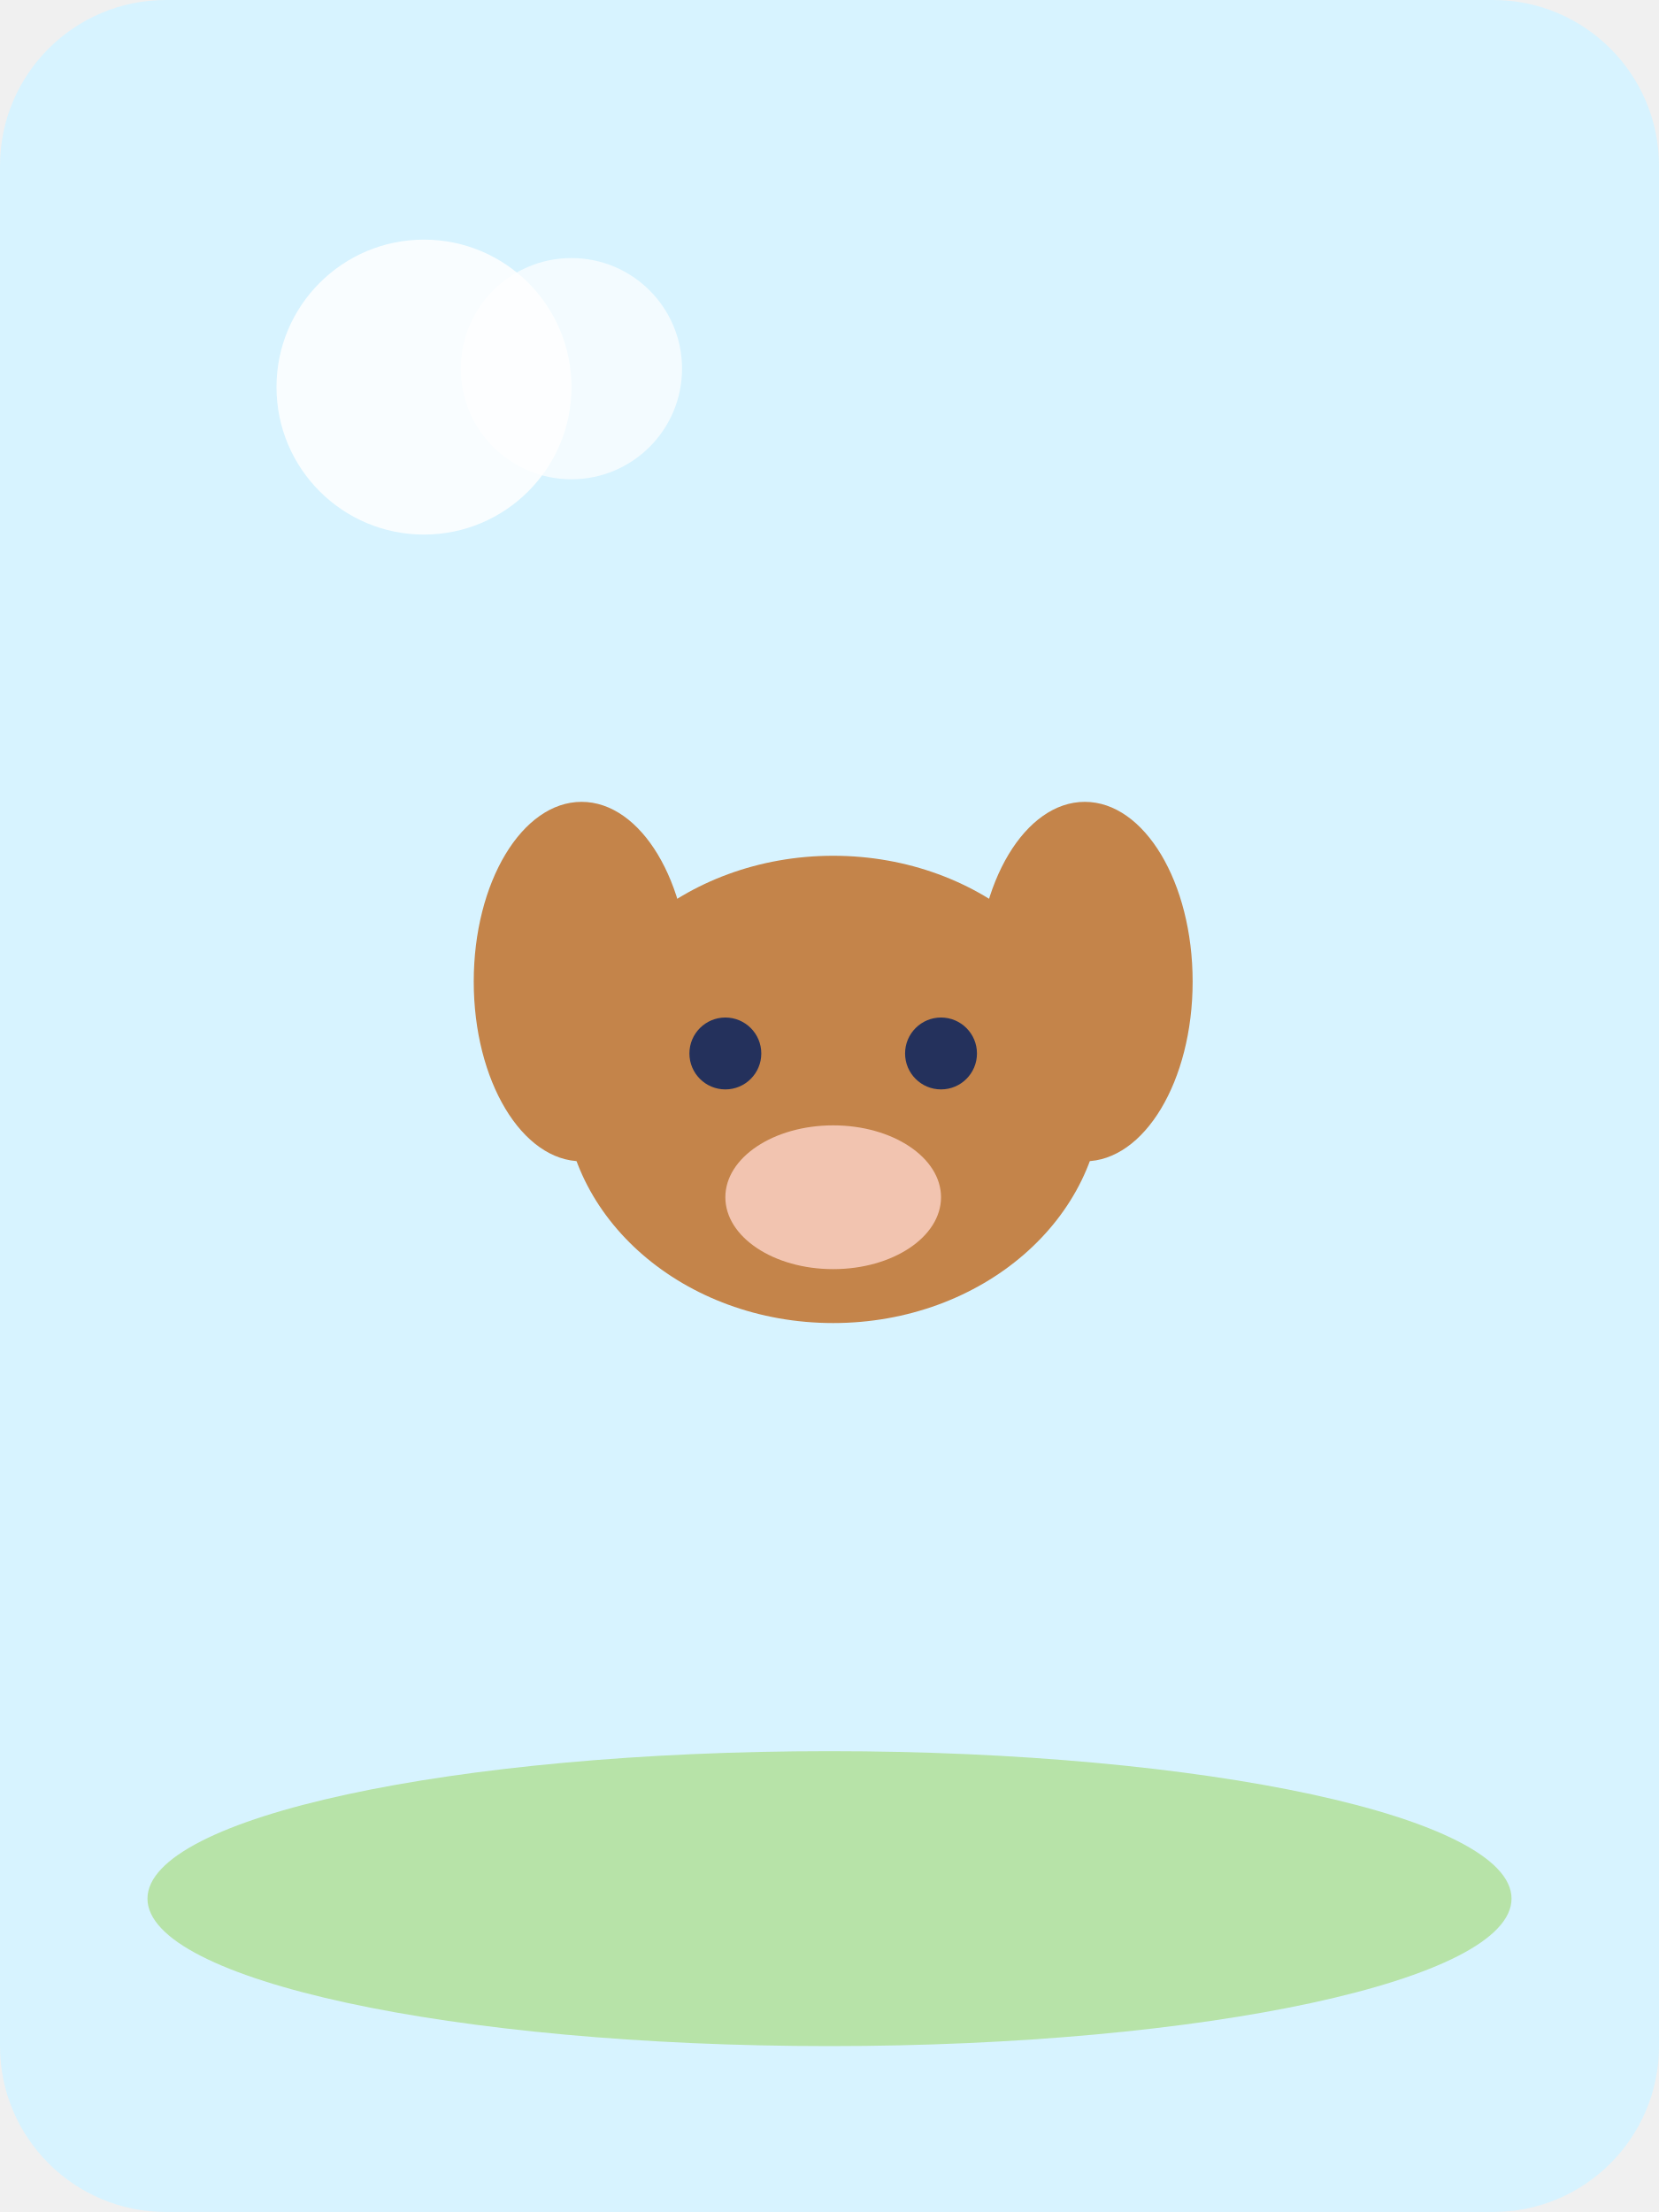
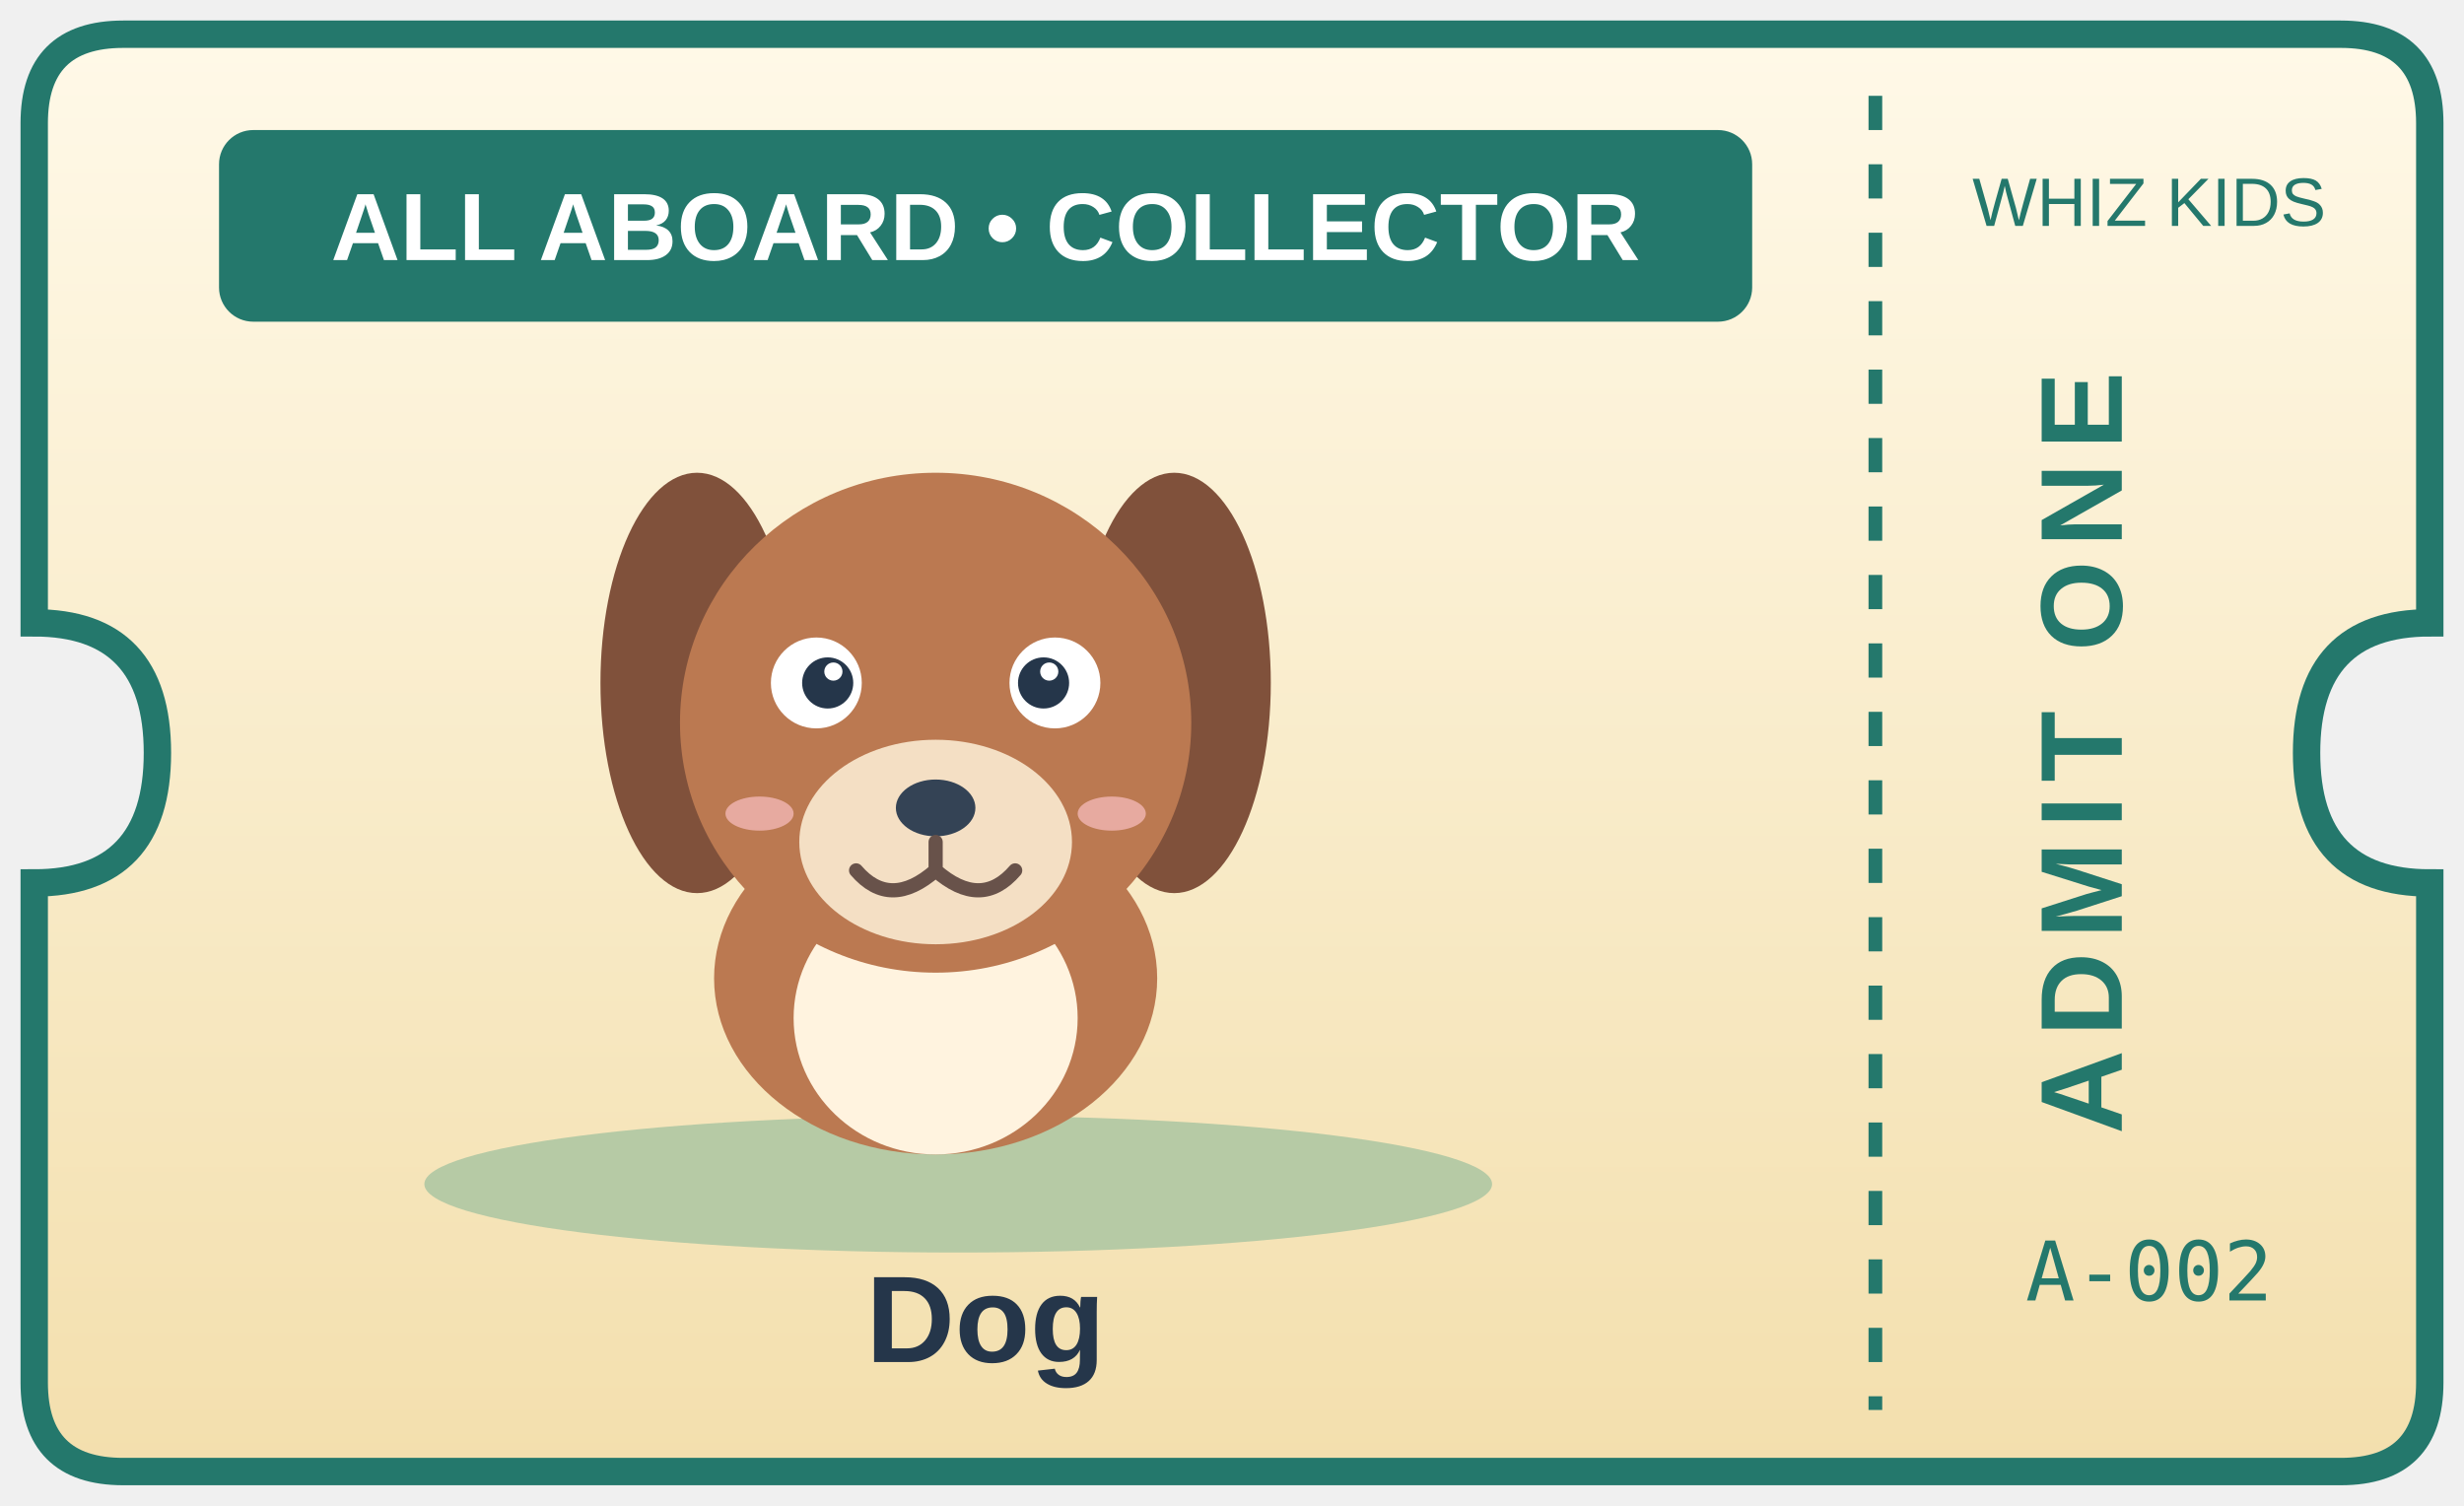
- <svg xmlns="http://www.w3.org/2000/svg" viewBox="0 0 180 240">
-   <rect width="180" height="240" rx="18" fill="#d7f3ff" />
-   <circle cx="46" cy="42" r="16" fill="#fff" opacity=".85" />
-   <circle cx="62" cy="40" r="12" fill="#fff" opacity=".7" />
-   <ellipse cx="90" cy="206" rx="74" ry="16" fill="#b7e3a8" />
-   <g transform="translate(28,48) scale(1.95)">
-     <ellipse cx="18" cy="30" rx="6" ry="10" fill="#c4844a" />
-     <ellipse cx="46" cy="30" rx="6" ry="10" fill="#c4844a" />
-     <ellipse cx="32" cy="36" rx="15" ry="13" fill="#c4844a" />
-     <ellipse cx="32" cy="42" rx="6" ry="4" fill="#f2c4b0" />
-     <circle cx="26" cy="34" r="2" fill="#24315c" />
-     <circle cx="38" cy="34" r="2" fill="#24315c" />
+ <svg xmlns="http://www.w3.org/2000/svg" viewBox="0 0 360 220">
+   <defs>
+     <linearGradient id="paper" x2="0" y2="1">
+       <stop stop-color="#fff9e8" />
+       <stop offset="1" stop-color="#f3dfad" />
+     </linearGradient>
+   </defs>
+   <path d="M18 5H342Q355 5 355 18V91Q337 91 337 110Q337 129 355 129V202Q355 215 342 215H18Q5 215 5 202V129Q23 129 23 110Q23 91 5 91V18Q5 5 18 5Z" fill="url(#paper)" stroke="#24786c" stroke-width="4" />
+   <path d="M274 14V206" stroke="#24786c" stroke-width="2" stroke-dasharray="5 5" />
+   <rect x="32" y="19" width="224" height="28" rx="5" fill="#24786c" />
+   <text x="144" y="38" text-anchor="middle" font-family="Arial,sans-serif" font-weight="bold" font-size="14" fill="white">ALL ABOARD • COLLECTOR</text>
+   <ellipse cx="140" cy="173" rx="78" ry="10" fill="#b6caa5" />
+   <g transform="translate(62,45) scale(.83)">
+     <ellipse cx="90" cy="118" rx="39" ry="31" fill="#bb7951" />
+     <ellipse cx="90" cy="125" rx="25" ry="24" fill="#fff3df" />
+     <ellipse cx="48" cy="66" rx="17" ry="37" fill="#80513b" />
+     <ellipse cx="132" cy="66" rx="17" ry="37" fill="#80513b" />
+     <ellipse cx="90" cy="73" rx="45" ry="44" fill="#bb7951" />
+     <ellipse cx="90" cy="94" rx="24" ry="18" fill="#f4dfc4" />
+     <circle cx="69" cy="66" r="8" fill="#fff" />
+     <circle cx="111" cy="66" r="8" fill="#fff" />
+     <circle cx="71" cy="66" r="4.5" fill="#25364a" />
+     <circle cx="109" cy="66" r="4.5" fill="#25364a" />
+     <circle cx="72" cy="64" r="1.6" fill="#fff" />
+     <circle cx="110" cy="64" r="1.6" fill="#fff" />
+     <ellipse cx="90" cy="88" rx="7" ry="5" fill="#344355" />
+     <path d="M90 94L90 99Q82 106 76 99M90 99Q98 106 104 99" fill="none" stroke="#68524a" stroke-width="2.5" stroke-linecap="round" />
+     <ellipse cx="59" cy="89" rx="6" ry="3" fill="#e7aaa0" />
+     <ellipse cx="121" cy="89" rx="6" ry="3" fill="#e7aaa0" />
  </g>
+   <text x="144" y="199" text-anchor="middle" font-family="Arial,sans-serif" font-weight="bold" font-size="18" fill="#25364a">Dog</text>
+   <text transform="translate(310,110) rotate(-90)" text-anchor="middle" font-family="Arial,sans-serif" font-weight="bold" font-size="17" letter-spacing="2" fill="#24786c">ADMIT ONE</text>
+   <text x="314" y="190" text-anchor="middle" font-family="monospace" font-size="12" fill="#24786c">A-002</text>
+   <text x="314" y="33" text-anchor="middle" font-family="Arial" font-size="10" fill="#24786c">WHIZ KIDS</text>
</svg>
